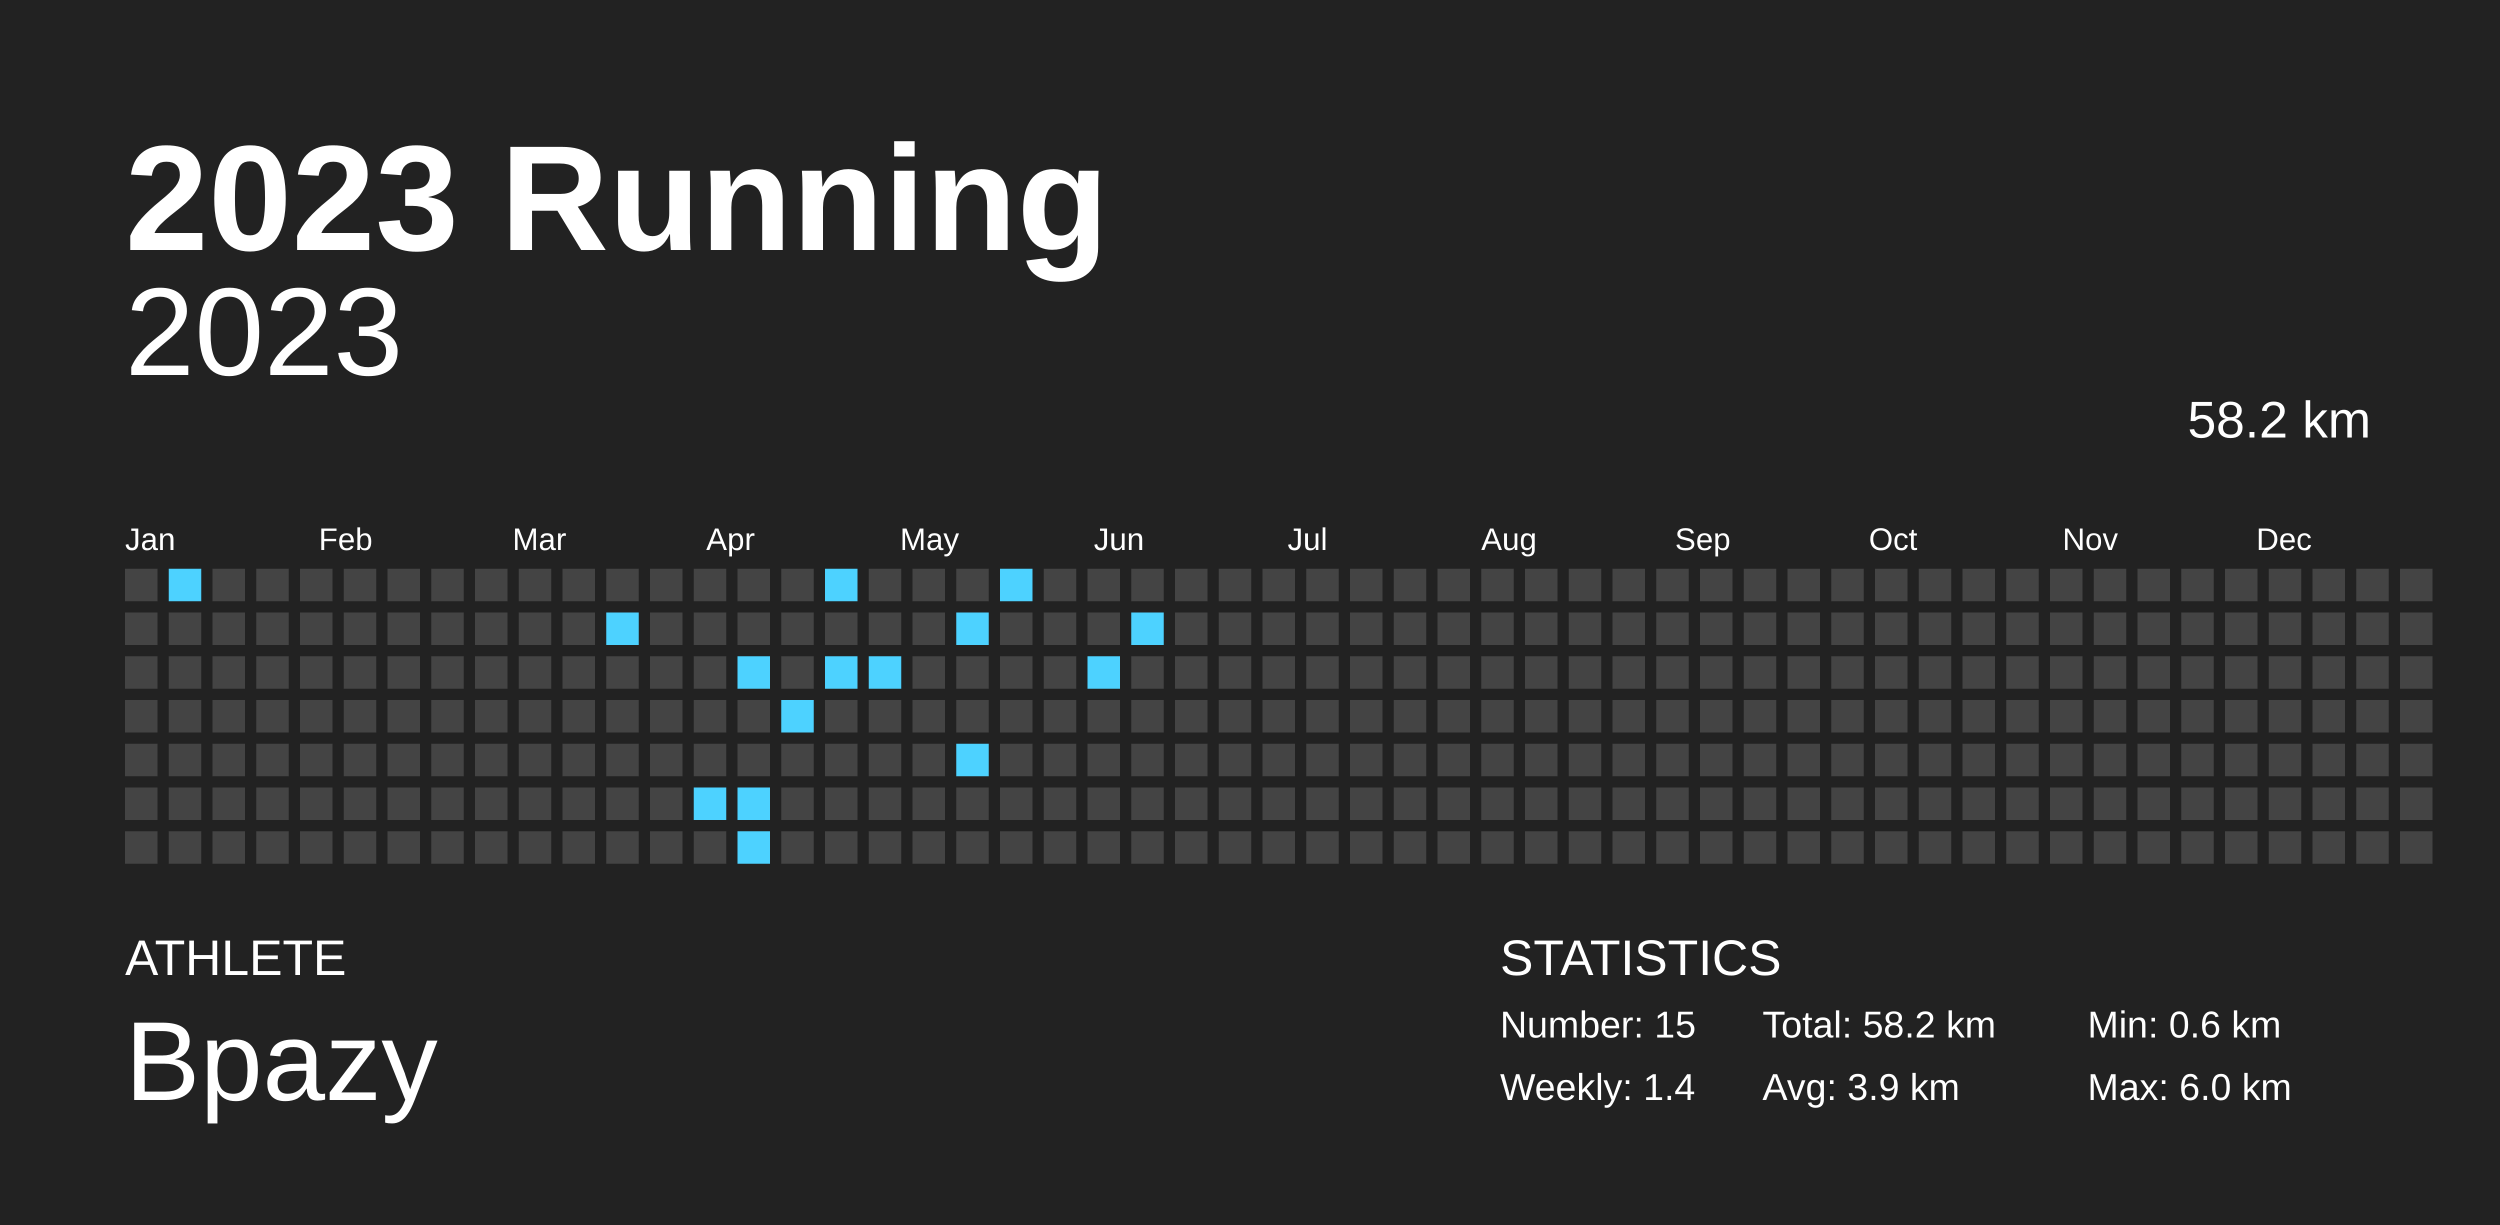
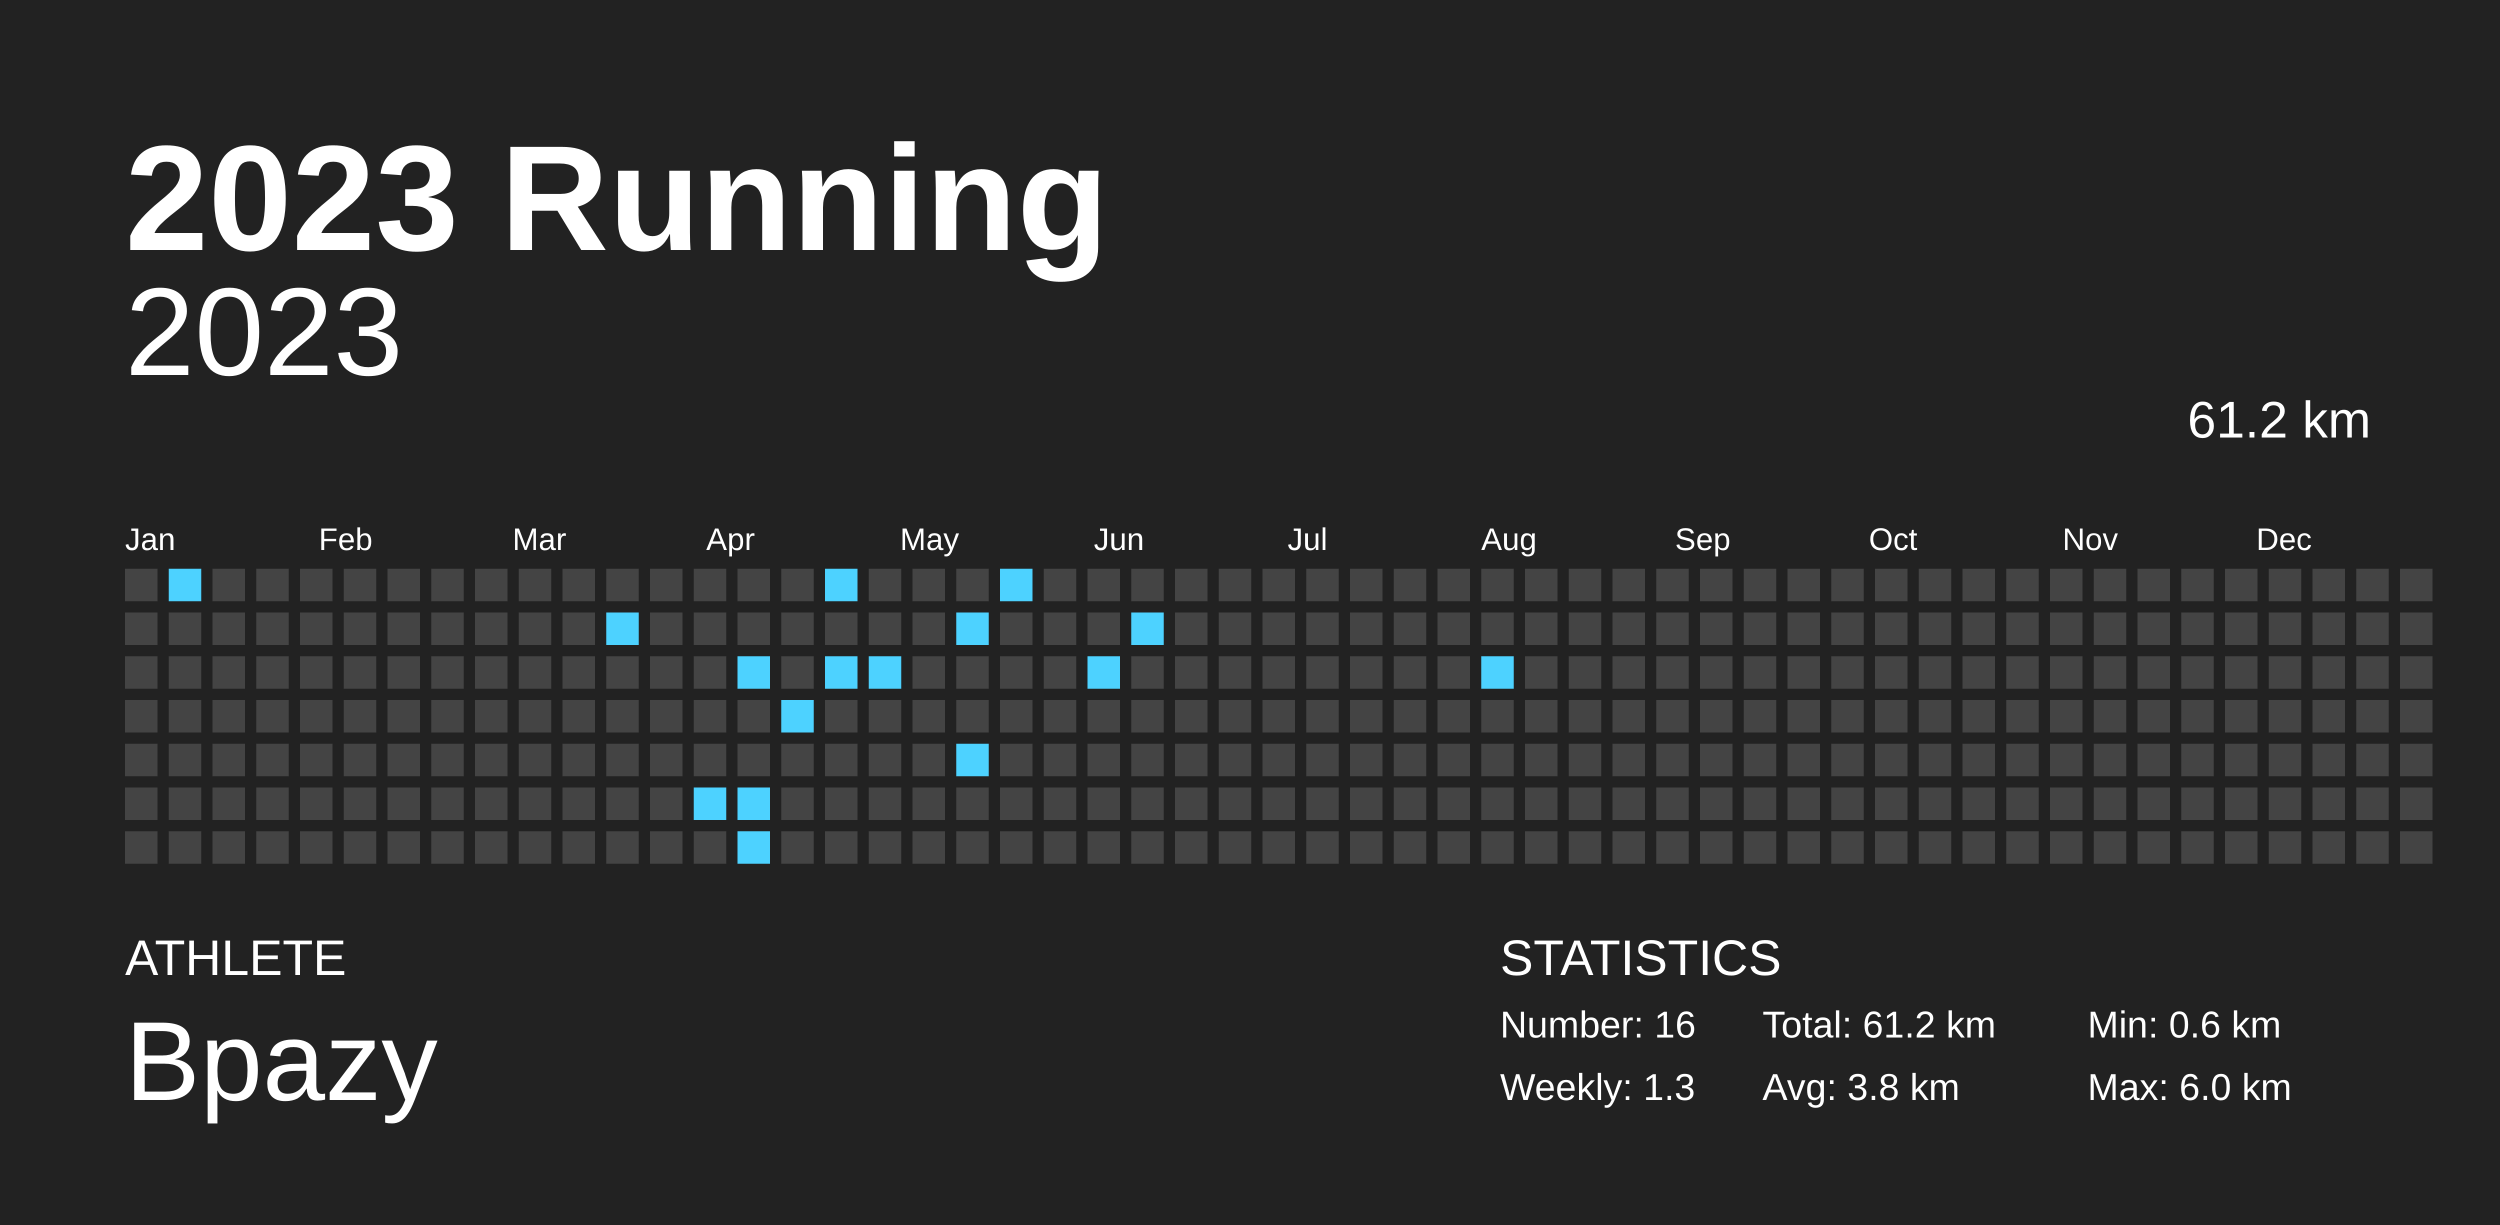
<svg xmlns="http://www.w3.org/2000/svg" baseProfile="full" height="98mm" version="1.1" viewBox="0,0,200,98" width="200mm">
  <defs />
  <rect fill="#222222" height="98" width="200" x="0" y="0" />
  <text fill="#FFFFFF" style="font-size:12px; font-family:Arial; font-weight:bold;" x="10" y="20">2023 Running</text>
  <text fill="#FFFFFF" style="font-size:4px; font-family:Arial" x="10" y="78">ATHLETE</text>
  <text fill="#FFFFFF" style="font-size:9px; font-family:Arial" x="10" y="88">Bpazy</text>
  <text fill="#FFFFFF" style="font-size:4px; font-family:Arial" x="120" y="78">STATISTICS</text>
-   <text fill="#FFFFFF" style="font-size:3px; font-family:Arial" x="120" y="83">Number: 15</text>
-   <text fill="#FFFFFF" style="font-size:3px; font-family:Arial" x="120" y="88">Weekly: 1.4</text>
-   <text fill="#FFFFFF" style="font-size:3px; font-family:Arial" x="141" y="83">Total: 58.2 km</text>
-   <text fill="#FFFFFF" style="font-size:3px; font-family:Arial" x="141" y="88">Avg: 3.9 km</text>
+   <text fill="#FFFFFF" style="font-size:3px; font-family:Arial" x="120" y="83">Number: 16</text>
+   <text fill="#FFFFFF" style="font-size:3px; font-family:Arial" x="120" y="88">Weekly: 1.3</text>
+   <text fill="#FFFFFF" style="font-size:3px; font-family:Arial" x="141" y="83">Total: 61.2 km</text>
+   <text fill="#FFFFFF" style="font-size:3px; font-family:Arial" x="141" y="88">Avg: 3.8 km</text>
  <text fill="#FFFFFF" style="font-size:3px; font-family:Arial" x="167" y="83">Min: 0.6 km</text>
  <text fill="#FFFFFF" style="font-size:3px; font-family:Arial" x="167" y="88">Max: 6.0 km</text>
  <text alignment-baseline="hanging" fill="#FFFFFF" style="font-size:10.0px; font-family:Arial;" x="10" y="30">2023</text>
-   <text alignment-baseline="hanging" fill="#FFFFFF" style="font-size:4.125px; font-family:Arial;" x="175" y="35">58.2 km</text>
+   <text alignment-baseline="hanging" fill="#FFFFFF" style="font-size:4.125px; font-family:Arial;" x="175" y="35">61.2 km</text>
  <text fill="#FFFFFF" style="font-size:2.5px; font-family:Arial" x="10.0" y="44">Jan</text>
  <text fill="#FFFFFF" style="font-size:2.5px; font-family:Arial" x="25.5" y="44">Feb</text>
  <text fill="#FFFFFF" style="font-size:2.5px; font-family:Arial" x="41.0" y="44">Mar</text>
  <text fill="#FFFFFF" style="font-size:2.5px; font-family:Arial" x="56.5" y="44">Apr</text>
  <text fill="#FFFFFF" style="font-size:2.5px; font-family:Arial" x="72.0" y="44">May</text>
  <text fill="#FFFFFF" style="font-size:2.5px; font-family:Arial" x="87.5" y="44">Jun</text>
  <text fill="#FFFFFF" style="font-size:2.5px; font-family:Arial" x="103.0" y="44">Jul</text>
  <text fill="#FFFFFF" style="font-size:2.5px; font-family:Arial" x="118.5" y="44">Aug</text>
  <text fill="#FFFFFF" style="font-size:2.5px; font-family:Arial" x="134.0" y="44">Sep</text>
  <text fill="#FFFFFF" style="font-size:2.5px; font-family:Arial" x="149.5" y="44">Oct</text>
  <text fill="#FFFFFF" style="font-size:2.5px; font-family:Arial" x="165.0" y="44">Nov</text>
  <text fill="#FFFFFF" style="font-size:2.5px; font-family:Arial" x="180.5" y="44">Dec</text>
  <rect fill="#444444" height="2.6" width="2.6" x="10.0" y="45.5" />
  <rect fill="#444444" height="2.6" width="2.6" x="10.0" y="49.0" />
  <rect fill="#444444" height="2.6" width="2.6" x="10.0" y="52.5" />
  <rect fill="#444444" height="2.6" width="2.6" x="10.0" y="56.0" />
  <rect fill="#444444" height="2.6" width="2.6" x="10.0" y="59.5" />
  <rect fill="#444444" height="2.6" width="2.6" x="10.0" y="63.0" />
  <rect fill="#444444" height="2.6" width="2.6" x="10.0" y="66.5" />
  <rect fill="#4dd2ff" height="2.6" width="2.6" x="13.5" y="45.5" />
  <rect fill="#444444" height="2.6" width="2.6" x="13.5" y="49.0" />
  <rect fill="#444444" height="2.6" width="2.6" x="13.5" y="52.5" />
  <rect fill="#444444" height="2.6" width="2.6" x="13.5" y="56.0" />
  <rect fill="#444444" height="2.6" width="2.6" x="13.5" y="59.5" />
  <rect fill="#444444" height="2.6" width="2.6" x="13.5" y="63.0" />
  <rect fill="#444444" height="2.6" width="2.6" x="13.5" y="66.5" />
  <rect fill="#444444" height="2.6" width="2.6" x="17.0" y="45.5" />
  <rect fill="#444444" height="2.6" width="2.6" x="17.0" y="49.0" />
  <rect fill="#444444" height="2.6" width="2.6" x="17.0" y="52.5" />
  <rect fill="#444444" height="2.6" width="2.6" x="17.0" y="56.0" />
  <rect fill="#444444" height="2.6" width="2.6" x="17.0" y="59.5" />
  <rect fill="#444444" height="2.6" width="2.6" x="17.0" y="63.0" />
  <rect fill="#444444" height="2.6" width="2.6" x="17.0" y="66.5" />
  <rect fill="#444444" height="2.6" width="2.6" x="20.5" y="45.5" />
  <rect fill="#444444" height="2.6" width="2.6" x="20.5" y="49.0" />
  <rect fill="#444444" height="2.6" width="2.6" x="20.5" y="52.5" />
  <rect fill="#444444" height="2.6" width="2.6" x="20.5" y="56.0" />
  <rect fill="#444444" height="2.6" width="2.6" x="20.5" y="59.5" />
  <rect fill="#444444" height="2.6" width="2.6" x="20.5" y="63.0" />
  <rect fill="#444444" height="2.6" width="2.6" x="20.5" y="66.5" />
  <rect fill="#444444" height="2.6" width="2.6" x="24.0" y="45.5" />
  <rect fill="#444444" height="2.6" width="2.6" x="24.0" y="49.0" />
  <rect fill="#444444" height="2.6" width="2.6" x="24.0" y="52.5" />
  <rect fill="#444444" height="2.6" width="2.6" x="24.0" y="56.0" />
  <rect fill="#444444" height="2.6" width="2.6" x="24.0" y="59.5" />
  <rect fill="#444444" height="2.6" width="2.6" x="24.0" y="63.0" />
  <rect fill="#444444" height="2.6" width="2.6" x="24.0" y="66.5" />
  <rect fill="#444444" height="2.6" width="2.6" x="27.5" y="45.5" />
  <rect fill="#444444" height="2.6" width="2.6" x="27.5" y="49.0" />
  <rect fill="#444444" height="2.6" width="2.6" x="27.5" y="52.5" />
  <rect fill="#444444" height="2.6" width="2.6" x="27.5" y="56.0" />
  <rect fill="#444444" height="2.6" width="2.6" x="27.5" y="59.5" />
  <rect fill="#444444" height="2.6" width="2.6" x="27.5" y="63.0" />
  <rect fill="#444444" height="2.6" width="2.6" x="27.5" y="66.5" />
  <rect fill="#444444" height="2.6" width="2.6" x="31.0" y="45.5" />
  <rect fill="#444444" height="2.6" width="2.6" x="31.0" y="49.0" />
  <rect fill="#444444" height="2.6" width="2.6" x="31.0" y="52.5" />
  <rect fill="#444444" height="2.6" width="2.6" x="31.0" y="56.0" />
  <rect fill="#444444" height="2.6" width="2.6" x="31.0" y="59.5" />
  <rect fill="#444444" height="2.6" width="2.6" x="31.0" y="63.0" />
  <rect fill="#444444" height="2.6" width="2.6" x="31.0" y="66.5" />
  <rect fill="#444444" height="2.6" width="2.6" x="34.5" y="45.5" />
  <rect fill="#444444" height="2.6" width="2.6" x="34.5" y="49.0" />
  <rect fill="#444444" height="2.6" width="2.6" x="34.5" y="52.5" />
  <rect fill="#444444" height="2.6" width="2.6" x="34.5" y="56.0" />
  <rect fill="#444444" height="2.6" width="2.6" x="34.5" y="59.5" />
  <rect fill="#444444" height="2.6" width="2.6" x="34.5" y="63.0" />
  <rect fill="#444444" height="2.6" width="2.6" x="34.5" y="66.5" />
  <rect fill="#444444" height="2.6" width="2.6" x="38.0" y="45.5" />
  <rect fill="#444444" height="2.6" width="2.6" x="38.0" y="49.0" />
  <rect fill="#444444" height="2.6" width="2.6" x="38.0" y="52.5" />
  <rect fill="#444444" height="2.6" width="2.6" x="38.0" y="56.0" />
  <rect fill="#444444" height="2.6" width="2.6" x="38.0" y="59.5" />
  <rect fill="#444444" height="2.6" width="2.6" x="38.0" y="63.0" />
  <rect fill="#444444" height="2.6" width="2.6" x="38.0" y="66.5" />
  <rect fill="#444444" height="2.6" width="2.6" x="41.5" y="45.5" />
  <rect fill="#444444" height="2.6" width="2.6" x="41.5" y="49.0" />
  <rect fill="#444444" height="2.6" width="2.6" x="41.5" y="52.5" />
  <rect fill="#444444" height="2.6" width="2.6" x="41.5" y="56.0" />
  <rect fill="#444444" height="2.6" width="2.6" x="41.5" y="59.5" />
  <rect fill="#444444" height="2.6" width="2.6" x="41.5" y="63.0" />
  <rect fill="#444444" height="2.6" width="2.6" x="41.5" y="66.5" />
  <rect fill="#444444" height="2.6" width="2.6" x="45.0" y="45.5" />
  <rect fill="#444444" height="2.6" width="2.6" x="45.0" y="49.0" />
  <rect fill="#444444" height="2.6" width="2.6" x="45.0" y="52.5" />
  <rect fill="#444444" height="2.6" width="2.6" x="45.0" y="56.0" />
  <rect fill="#444444" height="2.6" width="2.6" x="45.0" y="59.5" />
  <rect fill="#444444" height="2.6" width="2.6" x="45.0" y="63.0" />
  <rect fill="#444444" height="2.6" width="2.6" x="45.0" y="66.5" />
  <rect fill="#444444" height="2.6" width="2.6" x="48.5" y="45.5" />
  <rect fill="#4dd2ff" height="2.6" width="2.6" x="48.5" y="49.0" />
  <rect fill="#444444" height="2.6" width="2.6" x="48.5" y="52.5" />
  <rect fill="#444444" height="2.6" width="2.6" x="48.5" y="56.0" />
  <rect fill="#444444" height="2.6" width="2.6" x="48.5" y="59.5" />
  <rect fill="#444444" height="2.6" width="2.6" x="48.5" y="63.0" />
  <rect fill="#444444" height="2.6" width="2.6" x="48.5" y="66.5" />
  <rect fill="#444444" height="2.6" width="2.6" x="52.0" y="45.5" />
  <rect fill="#444444" height="2.6" width="2.6" x="52.0" y="49.0" />
  <rect fill="#444444" height="2.6" width="2.6" x="52.0" y="52.5" />
  <rect fill="#444444" height="2.6" width="2.6" x="52.0" y="56.0" />
  <rect fill="#444444" height="2.6" width="2.6" x="52.0" y="59.5" />
  <rect fill="#444444" height="2.6" width="2.6" x="52.0" y="63.0" />
  <rect fill="#444444" height="2.6" width="2.6" x="52.0" y="66.5" />
  <rect fill="#444444" height="2.6" width="2.6" x="55.5" y="45.5" />
  <rect fill="#444444" height="2.6" width="2.6" x="55.5" y="49.0" />
  <rect fill="#444444" height="2.6" width="2.6" x="55.5" y="52.5" />
  <rect fill="#444444" height="2.6" width="2.6" x="55.5" y="56.0" />
  <rect fill="#444444" height="2.6" width="2.6" x="55.5" y="59.5" />
  <rect fill="#4dd2ff" height="2.6" width="2.6" x="55.5" y="63.0" />
  <rect fill="#444444" height="2.6" width="2.6" x="55.5" y="66.5" />
  <rect fill="#444444" height="2.6" width="2.6" x="59.0" y="45.5" />
  <rect fill="#444444" height="2.6" width="2.6" x="59.0" y="49.0" />
  <rect fill="#4dd2ff" height="2.6" width="2.6" x="59.0" y="52.5" />
  <rect fill="#444444" height="2.6" width="2.6" x="59.0" y="56.0" />
  <rect fill="#444444" height="2.6" width="2.6" x="59.0" y="59.5" />
  <rect fill="#4dd2ff" height="2.6" width="2.6" x="59.0" y="63.0" />
  <rect fill="#4dd2ff" height="2.6" width="2.6" x="59.0" y="66.5" />
  <rect fill="#444444" height="2.6" width="2.6" x="62.5" y="45.5" />
  <rect fill="#444444" height="2.6" width="2.6" x="62.5" y="49.0" />
  <rect fill="#444444" height="2.6" width="2.6" x="62.5" y="52.5" />
  <rect fill="#4dd2ff" height="2.6" width="2.6" x="62.5" y="56.0" />
  <rect fill="#444444" height="2.6" width="2.6" x="62.5" y="59.5" />
  <rect fill="#444444" height="2.6" width="2.6" x="62.5" y="63.0" />
  <rect fill="#444444" height="2.6" width="2.6" x="62.5" y="66.5" />
  <rect fill="#4dd2ff" height="2.6" width="2.6" x="66.0" y="45.5" />
  <rect fill="#444444" height="2.6" width="2.6" x="66.0" y="49.0" />
  <rect fill="#4dd2ff" height="2.6" width="2.6" x="66.0" y="52.5" />
  <rect fill="#444444" height="2.6" width="2.6" x="66.0" y="56.0" />
  <rect fill="#444444" height="2.6" width="2.6" x="66.0" y="59.5" />
  <rect fill="#444444" height="2.6" width="2.6" x="66.0" y="63.0" />
  <rect fill="#444444" height="2.6" width="2.6" x="66.0" y="66.5" />
  <rect fill="#444444" height="2.6" width="2.6" x="69.5" y="45.5" />
  <rect fill="#444444" height="2.6" width="2.6" x="69.5" y="49.0" />
  <rect fill="#4dd2ff" height="2.6" width="2.6" x="69.5" y="52.5" />
  <rect fill="#444444" height="2.6" width="2.6" x="69.5" y="56.0" />
  <rect fill="#444444" height="2.6" width="2.6" x="69.5" y="59.5" />
  <rect fill="#444444" height="2.6" width="2.6" x="69.5" y="63.0" />
  <rect fill="#444444" height="2.6" width="2.6" x="69.5" y="66.5" />
  <rect fill="#444444" height="2.6" width="2.6" x="73.0" y="45.5" />
  <rect fill="#444444" height="2.6" width="2.6" x="73.0" y="49.0" />
  <rect fill="#444444" height="2.6" width="2.6" x="73.0" y="52.5" />
  <rect fill="#444444" height="2.6" width="2.6" x="73.0" y="56.0" />
  <rect fill="#444444" height="2.6" width="2.6" x="73.0" y="59.5" />
  <rect fill="#444444" height="2.6" width="2.6" x="73.0" y="63.0" />
  <rect fill="#444444" height="2.6" width="2.6" x="73.0" y="66.5" />
  <rect fill="#444444" height="2.6" width="2.6" x="76.5" y="45.5" />
  <rect fill="#4dd2ff" height="2.6" width="2.6" x="76.5" y="49.0" />
  <rect fill="#444444" height="2.6" width="2.6" x="76.5" y="52.5" />
  <rect fill="#444444" height="2.6" width="2.6" x="76.5" y="56.0" />
  <rect fill="#4dd2ff" height="2.6" width="2.6" x="76.5" y="59.5" />
  <rect fill="#444444" height="2.6" width="2.6" x="76.5" y="63.0" />
  <rect fill="#444444" height="2.6" width="2.6" x="76.5" y="66.5" />
  <rect fill="#4dd2ff" height="2.6" width="2.6" x="80.0" y="45.5" />
  <rect fill="#444444" height="2.6" width="2.6" x="80.0" y="49.0" />
  <rect fill="#444444" height="2.6" width="2.6" x="80.0" y="52.5" />
  <rect fill="#444444" height="2.6" width="2.6" x="80.0" y="56.0" />
  <rect fill="#444444" height="2.6" width="2.6" x="80.0" y="59.5" />
  <rect fill="#444444" height="2.6" width="2.6" x="80.0" y="63.0" />
  <rect fill="#444444" height="2.6" width="2.6" x="80.0" y="66.5" />
  <rect fill="#444444" height="2.6" width="2.6" x="83.5" y="45.5" />
  <rect fill="#444444" height="2.6" width="2.6" x="83.5" y="49.0" />
  <rect fill="#444444" height="2.6" width="2.6" x="83.5" y="52.5" />
  <rect fill="#444444" height="2.6" width="2.6" x="83.5" y="56.0" />
  <rect fill="#444444" height="2.6" width="2.6" x="83.5" y="59.5" />
  <rect fill="#444444" height="2.6" width="2.6" x="83.5" y="63.0" />
  <rect fill="#444444" height="2.6" width="2.6" x="83.5" y="66.5" />
  <rect fill="#444444" height="2.6" width="2.6" x="87.0" y="45.5" />
  <rect fill="#444444" height="2.6" width="2.6" x="87.0" y="49.0" />
  <rect fill="#4dd2ff" height="2.6" width="2.6" x="87.0" y="52.5" />
  <rect fill="#444444" height="2.6" width="2.6" x="87.0" y="56.0" />
  <rect fill="#444444" height="2.6" width="2.6" x="87.0" y="59.5" />
  <rect fill="#444444" height="2.6" width="2.6" x="87.0" y="63.0" />
  <rect fill="#444444" height="2.6" width="2.6" x="87.0" y="66.5" />
  <rect fill="#444444" height="2.6" width="2.6" x="90.5" y="45.5" />
  <rect fill="#4dd2ff" height="2.6" width="2.6" x="90.5" y="49.0" />
  <rect fill="#444444" height="2.6" width="2.6" x="90.5" y="52.5" />
  <rect fill="#444444" height="2.6" width="2.6" x="90.5" y="56.0" />
  <rect fill="#444444" height="2.6" width="2.6" x="90.5" y="59.5" />
  <rect fill="#444444" height="2.6" width="2.6" x="90.5" y="63.0" />
  <rect fill="#444444" height="2.6" width="2.6" x="90.5" y="66.5" />
  <rect fill="#444444" height="2.6" width="2.6" x="94.0" y="45.5" />
  <rect fill="#444444" height="2.6" width="2.6" x="94.0" y="49.0" />
  <rect fill="#444444" height="2.6" width="2.6" x="94.0" y="52.5" />
  <rect fill="#444444" height="2.6" width="2.6" x="94.0" y="56.0" />
  <rect fill="#444444" height="2.6" width="2.6" x="94.0" y="59.5" />
  <rect fill="#444444" height="2.6" width="2.6" x="94.0" y="63.0" />
  <rect fill="#444444" height="2.6" width="2.6" x="94.0" y="66.5" />
  <rect fill="#444444" height="2.6" width="2.6" x="97.5" y="45.5" />
  <rect fill="#444444" height="2.6" width="2.6" x="97.5" y="49.0" />
  <rect fill="#444444" height="2.6" width="2.6" x="97.5" y="52.5" />
  <rect fill="#444444" height="2.6" width="2.6" x="97.5" y="56.0" />
  <rect fill="#444444" height="2.6" width="2.6" x="97.5" y="59.5" />
  <rect fill="#444444" height="2.6" width="2.6" x="97.5" y="63.0" />
  <rect fill="#444444" height="2.6" width="2.6" x="97.5" y="66.5" />
  <rect fill="#444444" height="2.6" width="2.6" x="101.0" y="45.5" />
  <rect fill="#444444" height="2.6" width="2.6" x="101.0" y="49.0" />
  <rect fill="#444444" height="2.6" width="2.6" x="101.0" y="52.5" />
  <rect fill="#444444" height="2.6" width="2.6" x="101.0" y="56.0" />
  <rect fill="#444444" height="2.6" width="2.6" x="101.0" y="59.5" />
  <rect fill="#444444" height="2.6" width="2.6" x="101.0" y="63.0" />
  <rect fill="#444444" height="2.6" width="2.6" x="101.0" y="66.5" />
  <rect fill="#444444" height="2.6" width="2.6" x="104.5" y="45.5" />
  <rect fill="#444444" height="2.6" width="2.6" x="104.5" y="49.0" />
  <rect fill="#444444" height="2.6" width="2.6" x="104.5" y="52.5" />
  <rect fill="#444444" height="2.6" width="2.6" x="104.5" y="56.0" />
  <rect fill="#444444" height="2.6" width="2.6" x="104.5" y="59.5" />
  <rect fill="#444444" height="2.6" width="2.6" x="104.5" y="63.0" />
  <rect fill="#444444" height="2.6" width="2.6" x="104.5" y="66.5" />
  <rect fill="#444444" height="2.6" width="2.6" x="108.0" y="45.5" />
  <rect fill="#444444" height="2.6" width="2.6" x="108.0" y="49.0" />
  <rect fill="#444444" height="2.6" width="2.6" x="108.0" y="52.5" />
  <rect fill="#444444" height="2.6" width="2.6" x="108.0" y="56.0" />
  <rect fill="#444444" height="2.6" width="2.6" x="108.0" y="59.5" />
  <rect fill="#444444" height="2.6" width="2.6" x="108.0" y="63.0" />
  <rect fill="#444444" height="2.6" width="2.6" x="108.0" y="66.5" />
  <rect fill="#444444" height="2.6" width="2.6" x="111.5" y="45.5" />
  <rect fill="#444444" height="2.6" width="2.6" x="111.5" y="49.0" />
  <rect fill="#444444" height="2.6" width="2.6" x="111.5" y="52.5" />
  <rect fill="#444444" height="2.6" width="2.6" x="111.5" y="56.0" />
  <rect fill="#444444" height="2.6" width="2.6" x="111.5" y="59.5" />
  <rect fill="#444444" height="2.6" width="2.6" x="111.5" y="63.0" />
  <rect fill="#444444" height="2.6" width="2.6" x="111.5" y="66.5" />
  <rect fill="#444444" height="2.6" width="2.6" x="115.0" y="45.5" />
  <rect fill="#444444" height="2.6" width="2.6" x="115.0" y="49.0" />
  <rect fill="#444444" height="2.6" width="2.6" x="115.0" y="52.5" />
  <rect fill="#444444" height="2.6" width="2.6" x="115.0" y="56.0" />
  <rect fill="#444444" height="2.6" width="2.6" x="115.0" y="59.5" />
  <rect fill="#444444" height="2.6" width="2.6" x="115.0" y="63.0" />
  <rect fill="#444444" height="2.6" width="2.6" x="115.0" y="66.5" />
  <rect fill="#444444" height="2.6" width="2.6" x="118.5" y="45.5" />
  <rect fill="#444444" height="2.6" width="2.6" x="118.5" y="49.0" />
-   <rect fill="#444444" height="2.6" width="2.6" x="118.5" y="52.5" />
+   <rect fill="#4dd2ff" height="2.6" width="2.6" x="118.5" y="52.5" />
  <rect fill="#444444" height="2.6" width="2.6" x="118.5" y="56.0" />
  <rect fill="#444444" height="2.6" width="2.6" x="118.5" y="59.5" />
  <rect fill="#444444" height="2.6" width="2.6" x="118.5" y="63.0" />
  <rect fill="#444444" height="2.6" width="2.6" x="118.5" y="66.5" />
  <rect fill="#444444" height="2.6" width="2.6" x="122.0" y="45.5" />
  <rect fill="#444444" height="2.6" width="2.6" x="122.0" y="49.0" />
  <rect fill="#444444" height="2.6" width="2.6" x="122.0" y="52.5" />
  <rect fill="#444444" height="2.6" width="2.6" x="122.0" y="56.0" />
  <rect fill="#444444" height="2.6" width="2.6" x="122.0" y="59.5" />
  <rect fill="#444444" height="2.6" width="2.6" x="122.0" y="63.0" />
  <rect fill="#444444" height="2.6" width="2.6" x="122.0" y="66.5" />
  <rect fill="#444444" height="2.6" width="2.6" x="125.5" y="45.5" />
  <rect fill="#444444" height="2.6" width="2.6" x="125.5" y="49.0" />
  <rect fill="#444444" height="2.6" width="2.6" x="125.5" y="52.5" />
  <rect fill="#444444" height="2.6" width="2.6" x="125.5" y="56.0" />
  <rect fill="#444444" height="2.6" width="2.6" x="125.5" y="59.5" />
  <rect fill="#444444" height="2.6" width="2.6" x="125.5" y="63.0" />
  <rect fill="#444444" height="2.6" width="2.6" x="125.5" y="66.5" />
  <rect fill="#444444" height="2.6" width="2.6" x="129.0" y="45.5" />
  <rect fill="#444444" height="2.6" width="2.6" x="129.0" y="49.0" />
  <rect fill="#444444" height="2.6" width="2.6" x="129.0" y="52.5" />
  <rect fill="#444444" height="2.6" width="2.6" x="129.0" y="56.0" />
  <rect fill="#444444" height="2.6" width="2.6" x="129.0" y="59.5" />
  <rect fill="#444444" height="2.6" width="2.6" x="129.0" y="63.0" />
  <rect fill="#444444" height="2.6" width="2.6" x="129.0" y="66.5" />
  <rect fill="#444444" height="2.6" width="2.6" x="132.5" y="45.5" />
  <rect fill="#444444" height="2.6" width="2.6" x="132.5" y="49.0" />
  <rect fill="#444444" height="2.6" width="2.6" x="132.5" y="52.5" />
  <rect fill="#444444" height="2.6" width="2.6" x="132.5" y="56.0" />
  <rect fill="#444444" height="2.6" width="2.6" x="132.5" y="59.5" />
  <rect fill="#444444" height="2.6" width="2.6" x="132.5" y="63.0" />
  <rect fill="#444444" height="2.6" width="2.6" x="132.5" y="66.5" />
  <rect fill="#444444" height="2.6" width="2.6" x="136.0" y="45.5" />
  <rect fill="#444444" height="2.6" width="2.6" x="136.0" y="49.0" />
  <rect fill="#444444" height="2.6" width="2.6" x="136.0" y="52.5" />
  <rect fill="#444444" height="2.6" width="2.6" x="136.0" y="56.0" />
  <rect fill="#444444" height="2.6" width="2.6" x="136.0" y="59.5" />
  <rect fill="#444444" height="2.6" width="2.6" x="136.0" y="63.0" />
  <rect fill="#444444" height="2.6" width="2.6" x="136.0" y="66.5" />
  <rect fill="#444444" height="2.6" width="2.6" x="139.5" y="45.5" />
  <rect fill="#444444" height="2.6" width="2.6" x="139.5" y="49.0" />
  <rect fill="#444444" height="2.6" width="2.6" x="139.5" y="52.5" />
  <rect fill="#444444" height="2.6" width="2.6" x="139.5" y="56.0" />
  <rect fill="#444444" height="2.6" width="2.6" x="139.5" y="59.5" />
  <rect fill="#444444" height="2.6" width="2.6" x="139.5" y="63.0" />
  <rect fill="#444444" height="2.6" width="2.6" x="139.5" y="66.5" />
  <rect fill="#444444" height="2.6" width="2.6" x="143.0" y="45.5" />
  <rect fill="#444444" height="2.6" width="2.6" x="143.0" y="49.0" />
  <rect fill="#444444" height="2.6" width="2.6" x="143.0" y="52.5" />
  <rect fill="#444444" height="2.6" width="2.6" x="143.0" y="56.0" />
  <rect fill="#444444" height="2.6" width="2.6" x="143.0" y="59.5" />
  <rect fill="#444444" height="2.6" width="2.6" x="143.0" y="63.0" />
  <rect fill="#444444" height="2.6" width="2.6" x="143.0" y="66.5" />
  <rect fill="#444444" height="2.6" width="2.6" x="146.5" y="45.5" />
  <rect fill="#444444" height="2.6" width="2.6" x="146.5" y="49.0" />
  <rect fill="#444444" height="2.6" width="2.6" x="146.5" y="52.5" />
  <rect fill="#444444" height="2.6" width="2.6" x="146.5" y="56.0" />
  <rect fill="#444444" height="2.6" width="2.6" x="146.5" y="59.5" />
  <rect fill="#444444" height="2.6" width="2.6" x="146.5" y="63.0" />
  <rect fill="#444444" height="2.6" width="2.6" x="146.5" y="66.5" />
  <rect fill="#444444" height="2.6" width="2.6" x="150.0" y="45.5" />
  <rect fill="#444444" height="2.6" width="2.6" x="150.0" y="49.0" />
  <rect fill="#444444" height="2.6" width="2.6" x="150.0" y="52.5" />
  <rect fill="#444444" height="2.6" width="2.6" x="150.0" y="56.0" />
  <rect fill="#444444" height="2.6" width="2.6" x="150.0" y="59.5" />
  <rect fill="#444444" height="2.6" width="2.6" x="150.0" y="63.0" />
  <rect fill="#444444" height="2.6" width="2.6" x="150.0" y="66.5" />
  <rect fill="#444444" height="2.6" width="2.6" x="153.5" y="45.5" />
  <rect fill="#444444" height="2.6" width="2.6" x="153.5" y="49.0" />
  <rect fill="#444444" height="2.6" width="2.6" x="153.5" y="52.5" />
  <rect fill="#444444" height="2.6" width="2.6" x="153.5" y="56.0" />
  <rect fill="#444444" height="2.6" width="2.6" x="153.5" y="59.5" />
  <rect fill="#444444" height="2.6" width="2.6" x="153.5" y="63.0" />
  <rect fill="#444444" height="2.6" width="2.6" x="153.5" y="66.5" />
  <rect fill="#444444" height="2.6" width="2.6" x="157.0" y="45.5" />
  <rect fill="#444444" height="2.6" width="2.6" x="157.0" y="49.0" />
  <rect fill="#444444" height="2.6" width="2.6" x="157.0" y="52.5" />
  <rect fill="#444444" height="2.6" width="2.6" x="157.0" y="56.0" />
  <rect fill="#444444" height="2.6" width="2.6" x="157.0" y="59.5" />
  <rect fill="#444444" height="2.6" width="2.6" x="157.0" y="63.0" />
  <rect fill="#444444" height="2.6" width="2.6" x="157.0" y="66.5" />
  <rect fill="#444444" height="2.6" width="2.6" x="160.5" y="45.5" />
  <rect fill="#444444" height="2.6" width="2.6" x="160.5" y="49.0" />
  <rect fill="#444444" height="2.6" width="2.6" x="160.5" y="52.5" />
  <rect fill="#444444" height="2.6" width="2.6" x="160.5" y="56.0" />
  <rect fill="#444444" height="2.6" width="2.6" x="160.5" y="59.5" />
  <rect fill="#444444" height="2.6" width="2.6" x="160.5" y="63.0" />
  <rect fill="#444444" height="2.6" width="2.6" x="160.5" y="66.5" />
  <rect fill="#444444" height="2.6" width="2.6" x="164.0" y="45.5" />
  <rect fill="#444444" height="2.6" width="2.6" x="164.0" y="49.0" />
  <rect fill="#444444" height="2.6" width="2.6" x="164.0" y="52.5" />
  <rect fill="#444444" height="2.6" width="2.6" x="164.0" y="56.0" />
  <rect fill="#444444" height="2.6" width="2.6" x="164.0" y="59.5" />
  <rect fill="#444444" height="2.6" width="2.6" x="164.0" y="63.0" />
  <rect fill="#444444" height="2.6" width="2.6" x="164.0" y="66.5" />
  <rect fill="#444444" height="2.6" width="2.6" x="167.5" y="45.5" />
  <rect fill="#444444" height="2.6" width="2.6" x="167.5" y="49.0" />
  <rect fill="#444444" height="2.6" width="2.6" x="167.5" y="52.5" />
  <rect fill="#444444" height="2.6" width="2.6" x="167.5" y="56.0" />
  <rect fill="#444444" height="2.6" width="2.6" x="167.5" y="59.5" />
  <rect fill="#444444" height="2.6" width="2.6" x="167.5" y="63.0" />
  <rect fill="#444444" height="2.6" width="2.6" x="167.5" y="66.5" />
  <rect fill="#444444" height="2.6" width="2.6" x="171.0" y="45.5" />
  <rect fill="#444444" height="2.6" width="2.6" x="171.0" y="49.0" />
  <rect fill="#444444" height="2.6" width="2.6" x="171.0" y="52.5" />
  <rect fill="#444444" height="2.6" width="2.6" x="171.0" y="56.0" />
  <rect fill="#444444" height="2.6" width="2.6" x="171.0" y="59.5" />
  <rect fill="#444444" height="2.6" width="2.6" x="171.0" y="63.0" />
  <rect fill="#444444" height="2.6" width="2.6" x="171.0" y="66.5" />
  <rect fill="#444444" height="2.6" width="2.6" x="174.5" y="45.5" />
  <rect fill="#444444" height="2.6" width="2.6" x="174.5" y="49.0" />
  <rect fill="#444444" height="2.6" width="2.6" x="174.5" y="52.5" />
  <rect fill="#444444" height="2.6" width="2.6" x="174.5" y="56.0" />
  <rect fill="#444444" height="2.6" width="2.6" x="174.5" y="59.5" />
  <rect fill="#444444" height="2.6" width="2.6" x="174.5" y="63.0" />
  <rect fill="#444444" height="2.6" width="2.6" x="174.5" y="66.5" />
  <rect fill="#444444" height="2.6" width="2.6" x="178.0" y="45.5" />
  <rect fill="#444444" height="2.6" width="2.6" x="178.0" y="49.0" />
  <rect fill="#444444" height="2.6" width="2.6" x="178.0" y="52.5" />
  <rect fill="#444444" height="2.6" width="2.6" x="178.0" y="56.0" />
  <rect fill="#444444" height="2.6" width="2.6" x="178.0" y="59.5" />
  <rect fill="#444444" height="2.6" width="2.6" x="178.0" y="63.0" />
  <rect fill="#444444" height="2.6" width="2.6" x="178.0" y="66.5" />
  <rect fill="#444444" height="2.6" width="2.6" x="181.5" y="45.5" />
  <rect fill="#444444" height="2.6" width="2.6" x="181.5" y="49.0" />
  <rect fill="#444444" height="2.6" width="2.6" x="181.5" y="52.5" />
  <rect fill="#444444" height="2.6" width="2.6" x="181.5" y="56.0" />
  <rect fill="#444444" height="2.6" width="2.6" x="181.5" y="59.5" />
  <rect fill="#444444" height="2.6" width="2.6" x="181.5" y="63.0" />
  <rect fill="#444444" height="2.6" width="2.6" x="181.5" y="66.5" />
  <rect fill="#444444" height="2.6" width="2.6" x="185.0" y="45.5" />
  <rect fill="#444444" height="2.6" width="2.6" x="185.0" y="49.0" />
  <rect fill="#444444" height="2.6" width="2.6" x="185.0" y="52.5" />
  <rect fill="#444444" height="2.6" width="2.6" x="185.0" y="56.0" />
  <rect fill="#444444" height="2.6" width="2.6" x="185.0" y="59.5" />
  <rect fill="#444444" height="2.6" width="2.6" x="185.0" y="63.0" />
  <rect fill="#444444" height="2.6" width="2.6" x="185.0" y="66.5" />
  <rect fill="#444444" height="2.6" width="2.6" x="188.5" y="45.5" />
  <rect fill="#444444" height="2.6" width="2.6" x="188.5" y="49.0" />
  <rect fill="#444444" height="2.6" width="2.6" x="188.5" y="52.5" />
  <rect fill="#444444" height="2.6" width="2.6" x="188.5" y="56.0" />
  <rect fill="#444444" height="2.6" width="2.6" x="188.5" y="59.5" />
  <rect fill="#444444" height="2.6" width="2.6" x="188.5" y="63.0" />
  <rect fill="#444444" height="2.6" width="2.6" x="188.5" y="66.5" />
  <rect fill="#444444" height="2.6" width="2.6" x="192.0" y="45.5" />
  <rect fill="#444444" height="2.6" width="2.6" x="192.0" y="49.0" />
  <rect fill="#444444" height="2.6" width="2.6" x="192.0" y="52.5" />
  <rect fill="#444444" height="2.6" width="2.6" x="192.0" y="56.0" />
  <rect fill="#444444" height="2.6" width="2.6" x="192.0" y="59.5" />
  <rect fill="#444444" height="2.6" width="2.6" x="192.0" y="63.0" />
  <rect fill="#444444" height="2.6" width="2.6" x="192.0" y="66.5" />
</svg>
